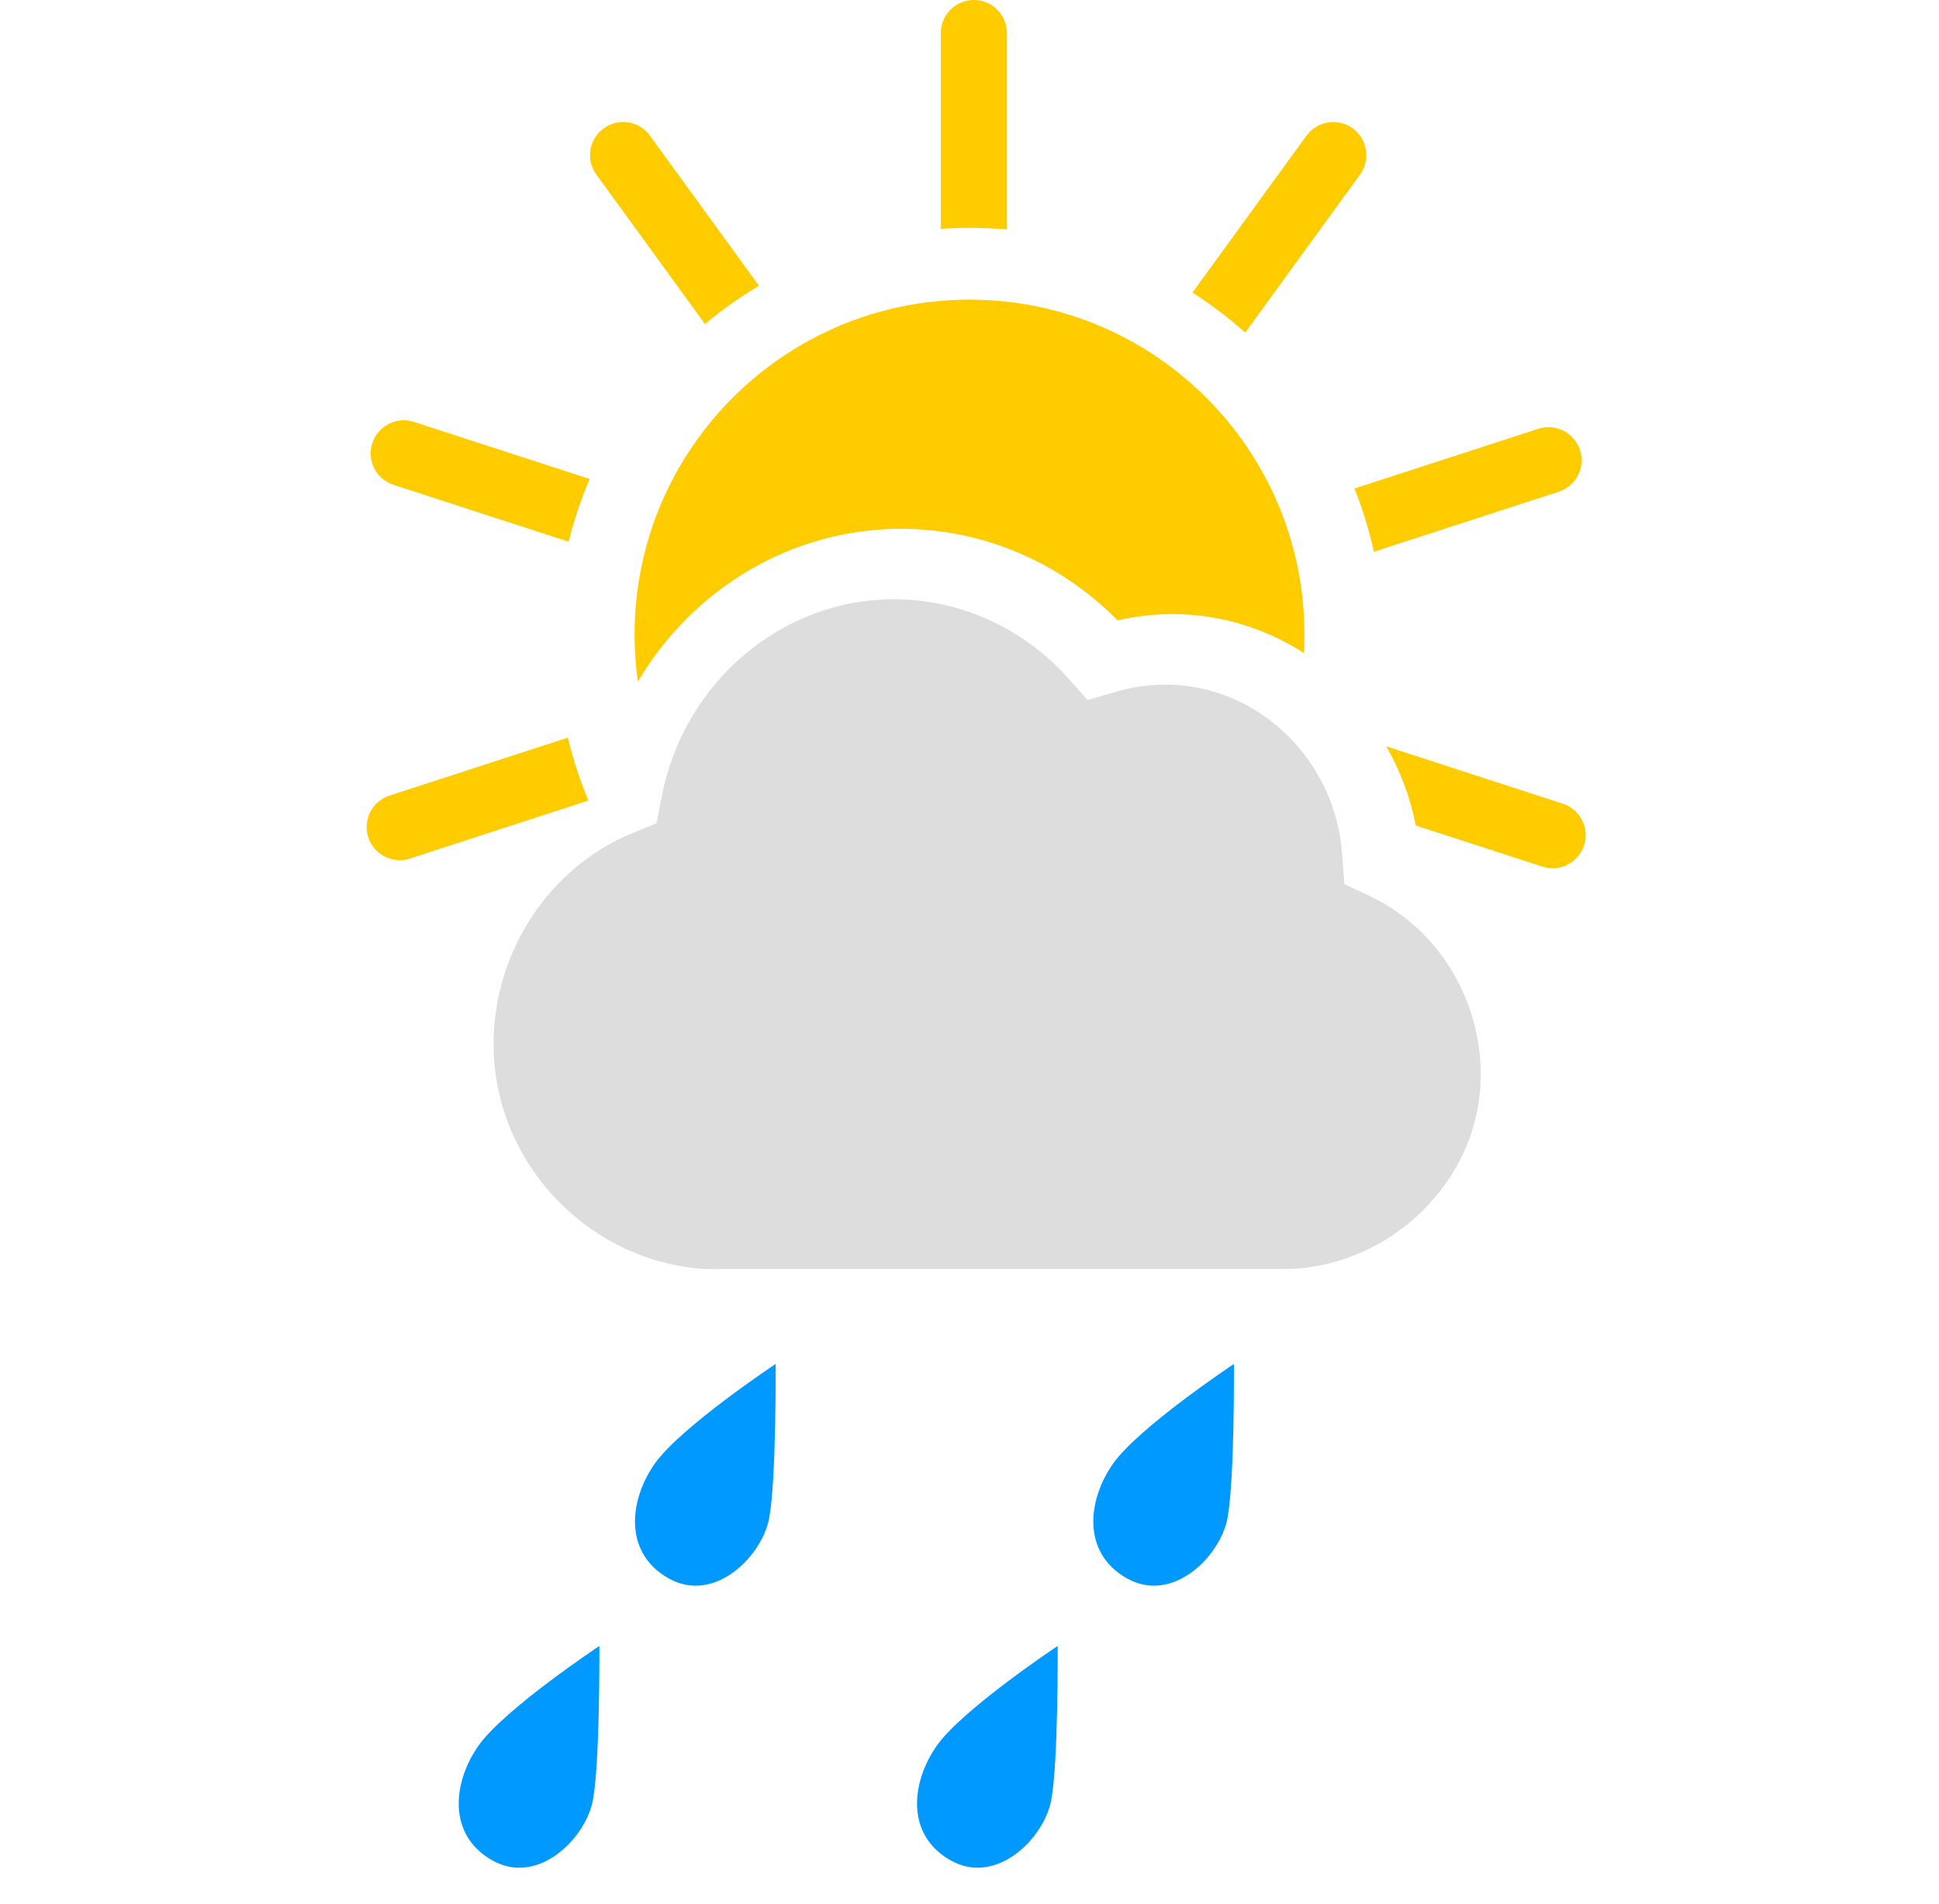
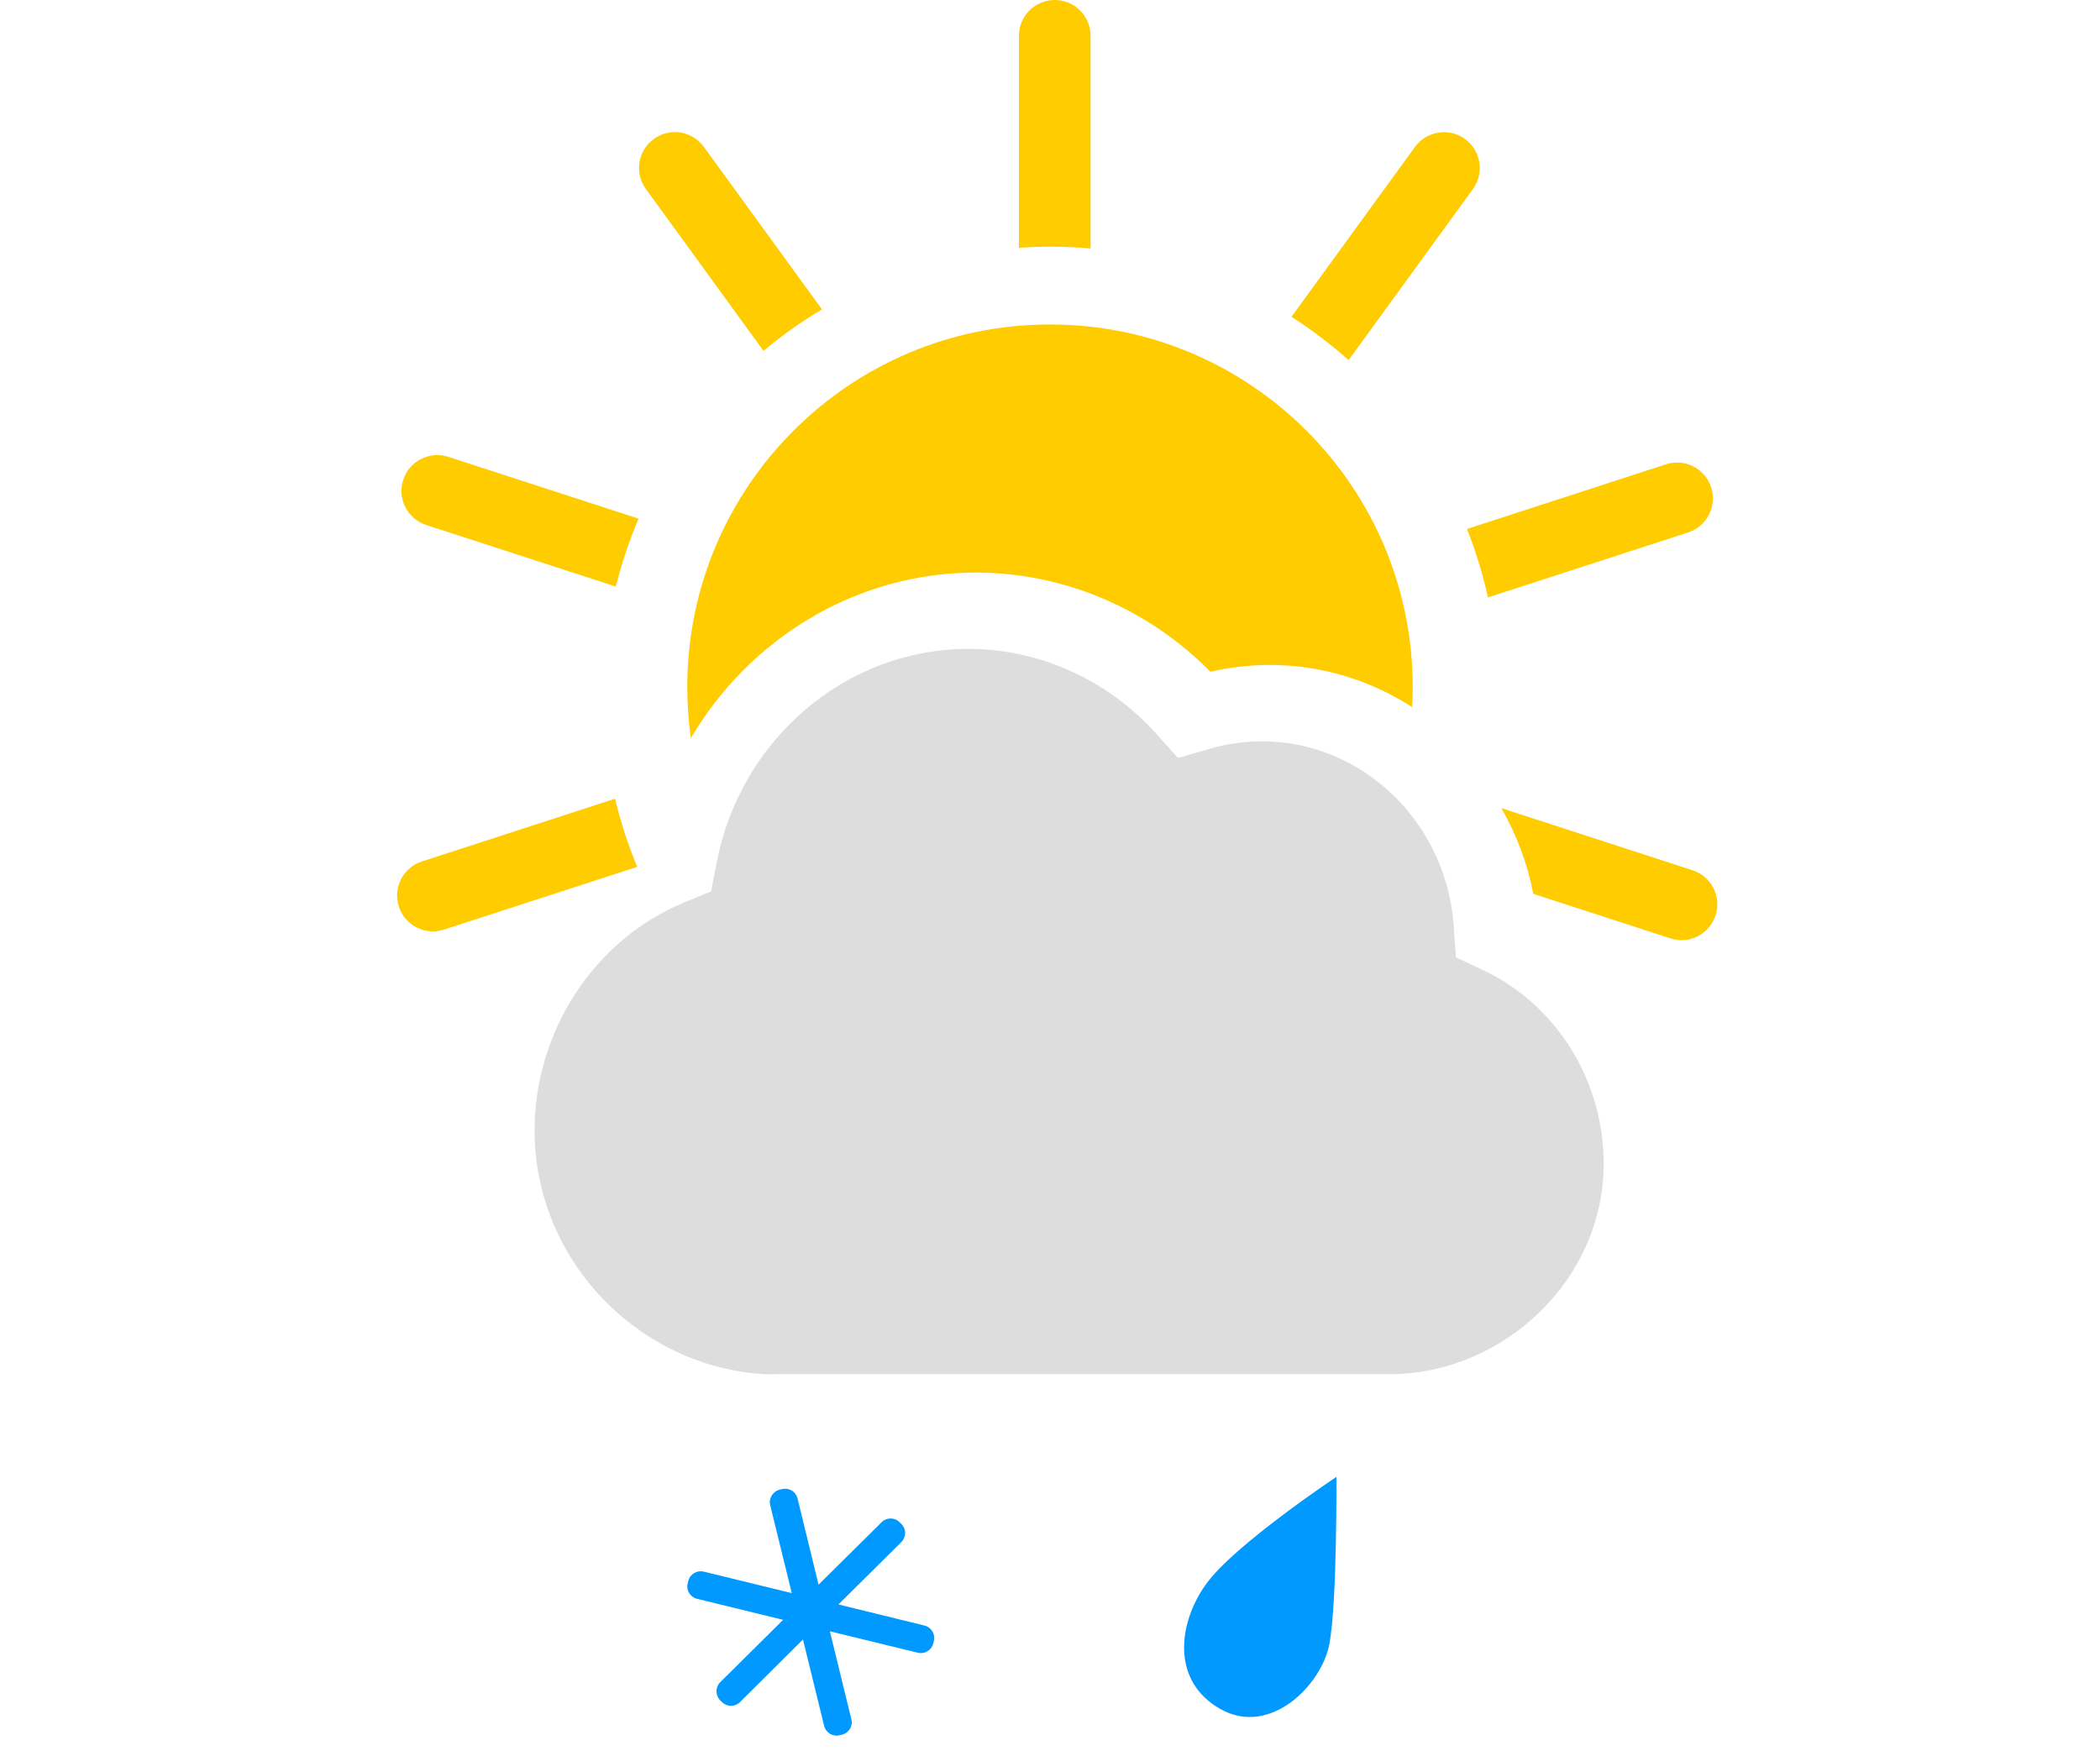
- <svg xmlns="http://www.w3.org/2000/svg" height="54" viewbox="0 0 55 54" width="55">
+ <svg xmlns="http://www.w3.org/2000/svg" height="46" viewbox="0 0 55 46" width="55">
  <g fill="none" fill-rule="evenodd">
    <g fill="#fc0" transform="translate(10)">
      <path d="m16.686 6.492v-5.554c0-.518.42-.938.938-.938.518 0 .938.42.938.938v5.571c-.344-.03-.692-.046-1.044-.046-.28 0-.558.01-.833.029zm7.138 1.808 3.234-4.451c.305-.419.892-.512 1.311-.208s.512.892.208 1.311l-3.256 4.482c-.467-.416-.967-.795-1.496-1.134zm4.597 5.557 5.213-1.694c.493-.16 1.022.11 1.182.603.16.493-.11 1.022-.603 1.182l-5.242 1.703c-.136-.618-.322-1.217-.551-1.794zm.898 7.313 5.01 1.628c.493.16.763.69.603 1.182-.16.493-.69.763-1.182.603l-3.592-1.167c-.156-.805-.444-1.562-.838-2.246zm-22.631 1.539-5.06 1.644c-.493.16-1.022-.11-1.182-.603s.11-1.022.603-1.182l5.059-1.644c.147.615.342 1.211.581 1.785zm-.558-7.342-4.967-1.614c-.493-.16-.763-.69-.603-1.182.16-.493.69-.763 1.182-.603l4.983 1.619c-.244.571-.444 1.166-.596 1.78zm3.866-6.176-3.08-4.24c-.305-.419-.212-1.006.208-1.311s1.006-.212 1.311.208l3.093 4.257c-.54.321-1.052.685-1.531 1.086z" fill-rule="nonzero" />
      <path d="m8.093 19.336c-.061-.436-.093-.882-.093-1.336 0-5.247 4.253-9.5 9.5-9.5s9.5 4.253 9.5 9.5c0 .176-.005.351-.014.525-1.085-.7-2.366-1.105-3.733-1.105-.519 0-1.039.06-1.553.178-1.625-1.655-3.84-2.598-6.143-2.598-3.122 0-5.921 1.716-7.463 4.336z" />
    </g>
    <path d="m38.131 25.078-.06-.839c-.193-2.702-2.397-4.819-5.019-4.819-.462 0-.931.068-1.392.202l-.809.234-.571-.637c-1.267-1.411-3.061-2.22-4.923-2.22-3.188 0-5.959 2.352-6.586 5.593l-.146.759-.697.287c-2.349.963-3.927 3.365-3.927 5.975 0 3.415 2.737 6.188 6 6.385.083.005.208.005.377 0h15.988c.066 0.0.111 0.0.135 0 2.916-.058 5.5-2.488 5.5-5.518 0-2.163-1.228-4.145-3.131-5.053z" fill="#ddd" />
    <g fill="#09f">
-       <path d="m4.818 4.067c-.205 1.079-1.55 2.434-2.847 1.709s-1.124-2.235-.392-3.266 3.422-2.82 3.422-2.82.021 3.297-.184 4.376z" transform="translate(17 39)" />
      <path d="m4.818 4.067c-.205 1.079-1.55 2.434-2.847 1.709s-1.124-2.235-.392-3.266 3.422-2.82 3.422-2.82.021 3.297-.184 4.376z" transform="translate(30 39)" />
-       <path d="m4.818 4.067c-.205 1.079-1.55 2.434-2.847 1.709s-1.124-2.235-.392-3.266 3.422-2.82 3.422-2.82.021 3.297-.184 4.376z" transform="translate(12 47)" />
-       <path d="m4.818 4.067c-.205 1.079-1.55 2.434-2.847 1.709s-1.124-2.235-.392-3.266 3.422-2.82 3.422-2.82.021 3.297-.184 4.376z" transform="translate(25 47)" />
+       <path d="m4.959 4.032 1.65-1.636c.128-.13.131-.34 0-.47l-.048-.047c-.128-.132-.34-.132-.47-.003l-1.653 1.638-.55-2.26c-.043-.178-.225-.288-.405-.244l-.064.016c-.178.042-.291.227-.248.403l.566 2.306-2.307-.563c-.177-.043-.36.065-.405.245l-.014.064c-.047.181.067.361.245.403l2.254.551-1.647 1.634c-.13.131-.13.342-.003.473l.048.047c.131.131.34.131.471.003l1.651-1.642.555 2.264c.043.178.225.289.402.244l.064-.014c.181-.045.293-.225.247-.403l-.563-2.306 2.305.562c.177.045.359-.067.402-.244l.017-.064c.045-.177-.067-.36-.244-.404z" transform="translate(17 38)" />
    </g>
  </g>
</svg>
